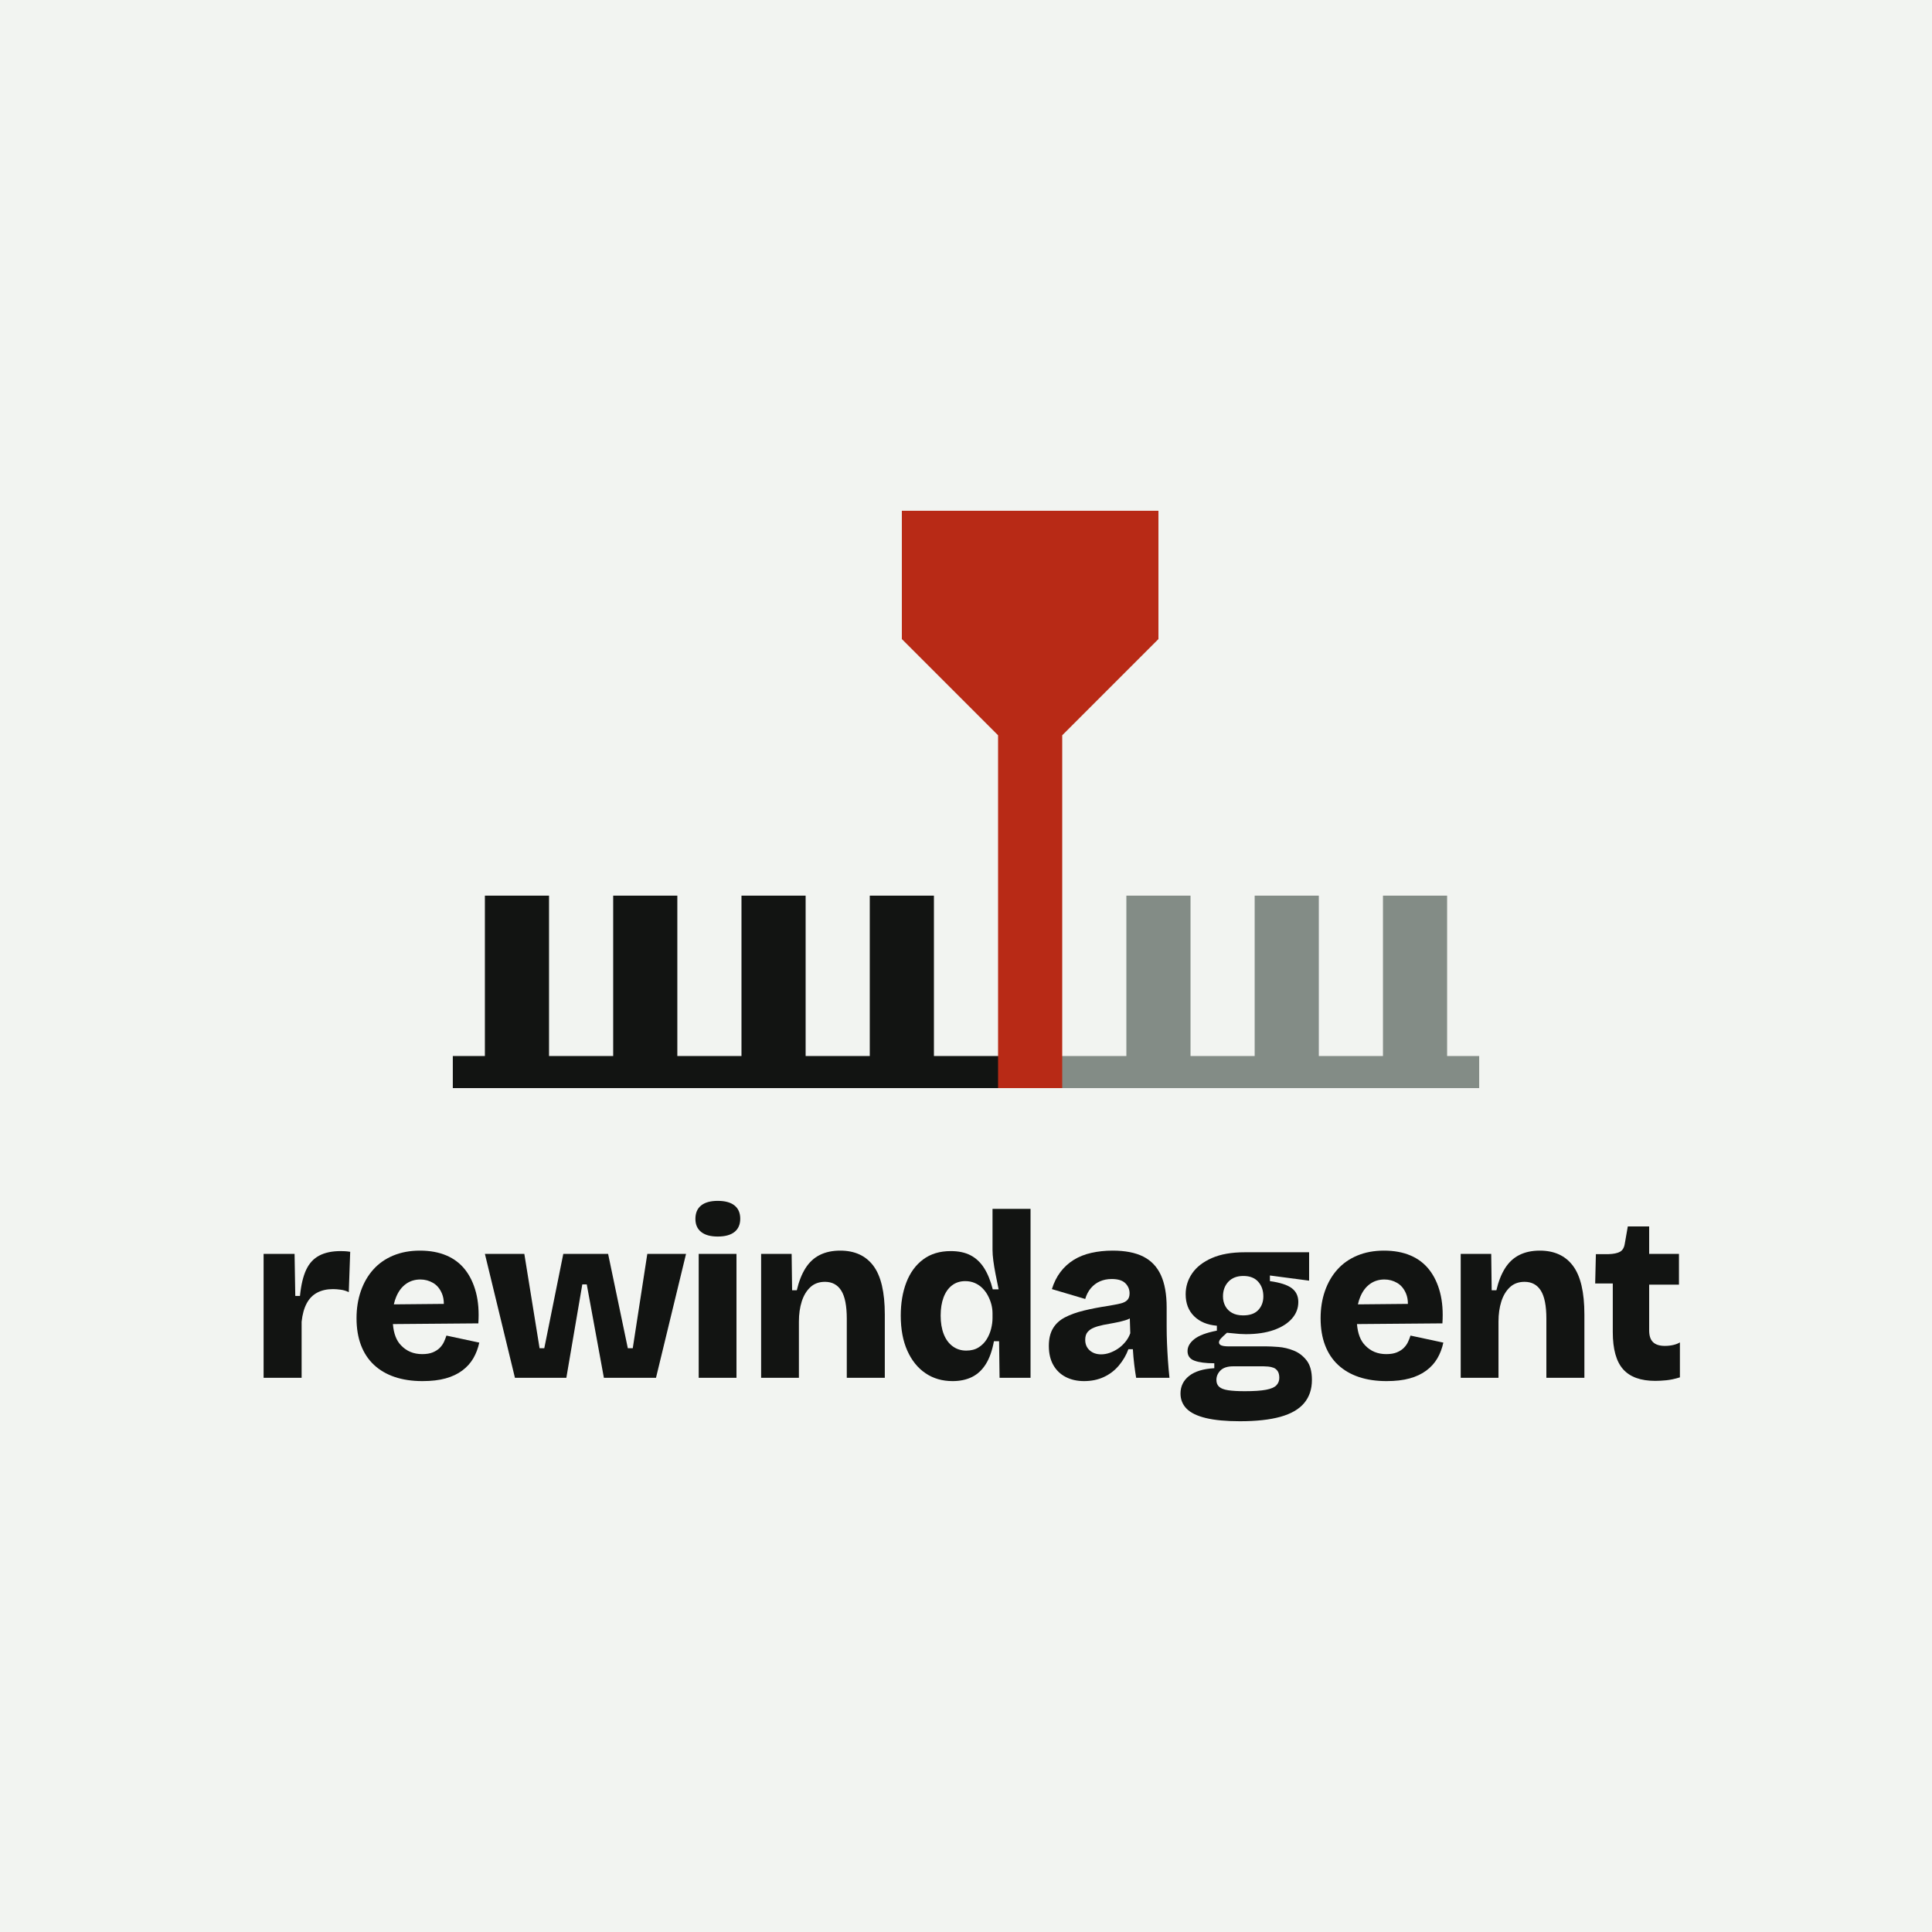
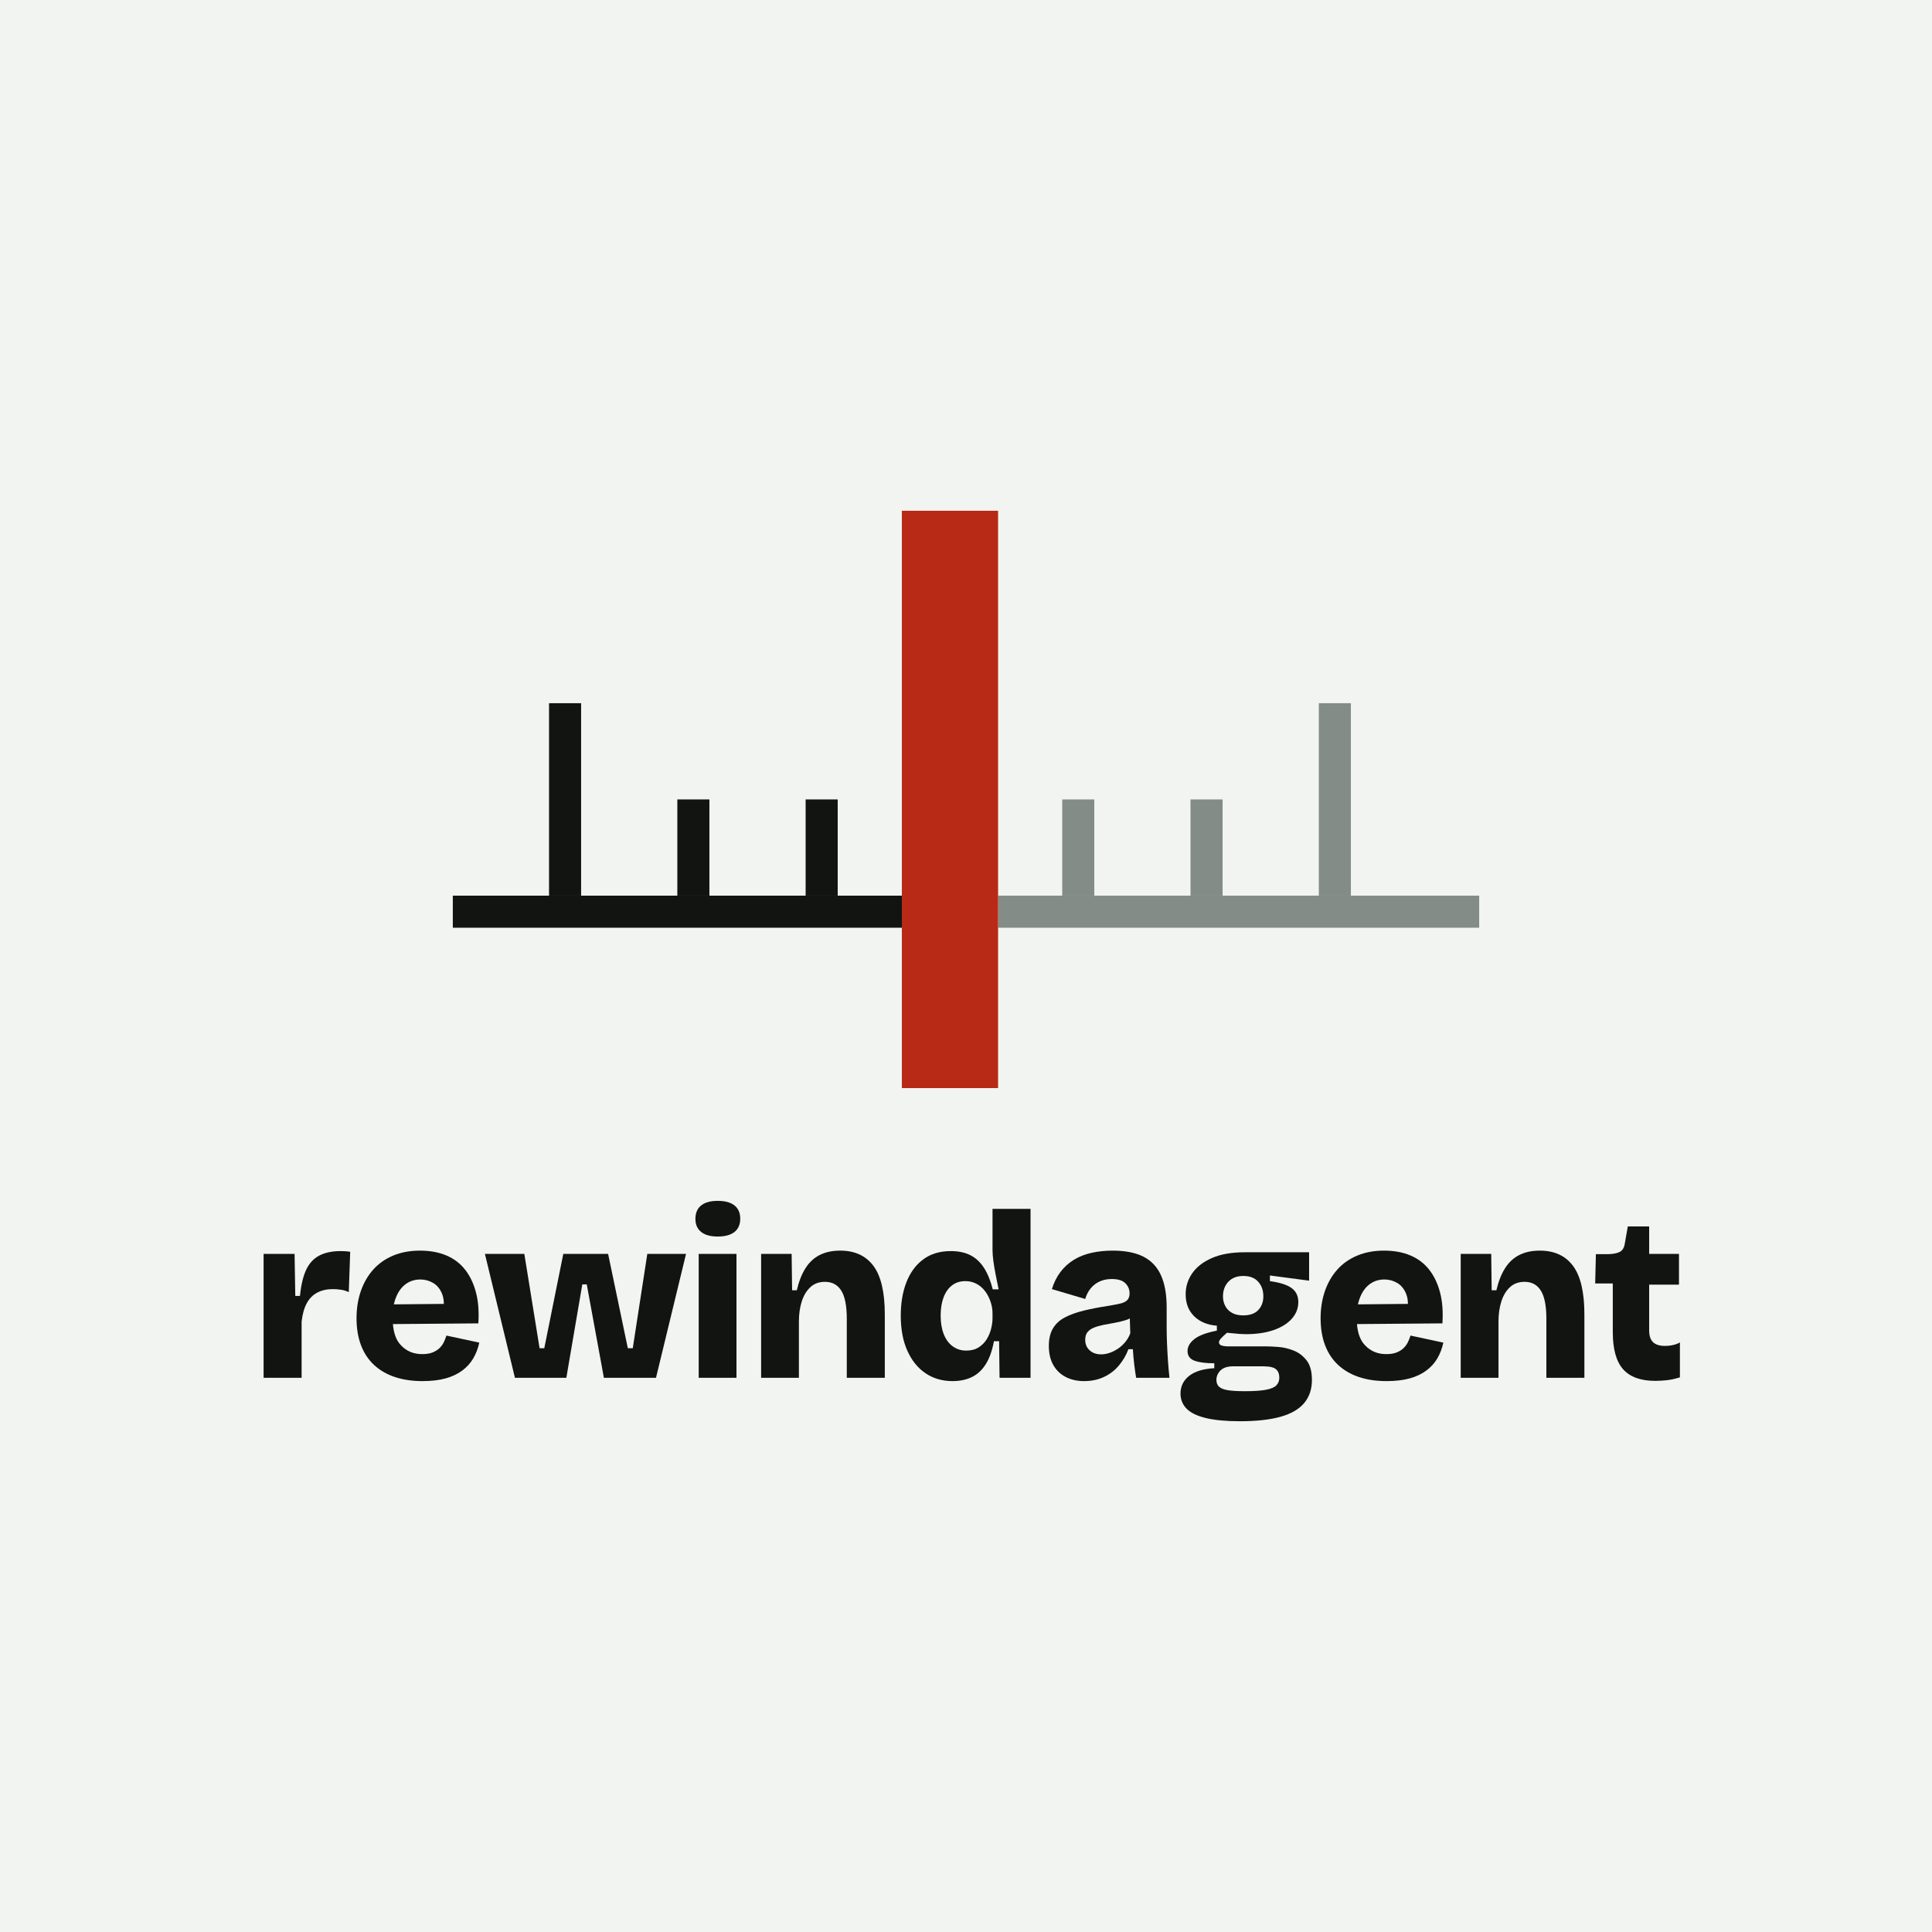
<svg xmlns="http://www.w3.org/2000/svg" viewBox="0 0 1024 1024" width="1024" height="1024" role="img">
  <rect width="1024" height="1024" fill="#F2F4F1" />
  <g transform="translate(240.000 151.715) scale(34)">
-     <rect x="0" y="12" width="9" height="0.5" fill="#121412" />
-     <rect x="9" y="12" width="7" height="0.5" fill="#838C86" />
-     <rect x="0.5" y="9.5" width="1" height="3" fill="#121412" />
-     <rect x="2.5" y="9.5" width="1" height="3" fill="#121412" />
-     <rect x="4.5" y="9.5" width="1" height="3" fill="#121412" />
-     <rect x="6.5" y="9.5" width="1" height="3" fill="#121412" />
-     <rect x="10.5" y="9.5" width="1" height="3" fill="#838C86" />
-     <rect x="12.5" y="9.5" width="1" height="3" fill="#838C86" />
-     <rect x="14.5" y="9.5" width="1" height="3" fill="#838C86" />
-     <path d="M7 3.5H11V5.5L9.5 7V12.5H8.5V7L7 5.5Z" fill="#B82A16" />
+     <rect x="0" y="9.5" width="7" height="0.5" fill="#121412" />
+     <rect x="8.5" y="9.5" width="7.5" height="0.5" fill="#838C86" />
+     <rect x="1.5" y="6.5" width="0.5" height="3" fill="#121412" />
+     <rect x="3.5" y="8" width="0.5" height="1.5" fill="#121412" />
+     <rect x="5.5" y="8" width="0.5" height="1.5" fill="#121412" />
+     <rect x="9.5" y="8" width="0.5" height="1.5" fill="#838C86" />
+     <rect x="11.5" y="8" width="0.5" height="1.5" fill="#838C86" />
+     <rect x="13.5" y="6.5" width="0.5" height="3" fill="#838C86" />
+     <path d="M7 3.5H8.5V12.5H7Z" fill="#B82A16" />
  </g>
  <g fill="#121412">
    <path transform="translate(132.000 730.273) scale(0.12439 -0.12439)" d="M62 0V528H194L197 349H217Q224 419 243.5 460.5Q263 502 299.5 521.0Q336 540 390 540Q398 540 408.0 539.5Q418 539 431 537L425 365Q409 373 390.5 375.5Q372 378 358 378Q319 378 290.5 363.0Q262 348 245.5 317.0Q229 286 224 239V0Z" />
    <path transform="translate(184.989 730.273) scale(0.12439 -0.12439)" d="M313 -14Q247 -14 195.0 3.5Q143 21 106.5 55.0Q70 89 51.0 139.0Q32 189 32 254Q32 317 50.5 370.0Q69 423 103.5 461.5Q138 500 188.5 521.0Q239 542 302 542Q366 542 414.5 521.5Q463 501 494.5 461.0Q526 421 541.0 363.5Q556 306 551 232L187 229Q192 168 222 138Q257 101 312 101Q339 101 357.0 108.5Q375 116 386.5 127.5Q398 139 404.5 153.0Q411 167 415 180L555 150Q547 113 529.5 83.0Q512 53 482.5 31.0Q453 9 411.5 -2.5Q370 -14 313 -14ZM191 313 404 315Q404 340 396 359Q383 390 358.0 404.5Q333 419 304 419Q269 419 242.5 400.0Q216 381 201 345Q195 331 191 313Z" />
    <path transform="translate(255.516 730.273) scale(0.12439 -0.12439)" d="M140 0 12 528H180L245 126H265L346 528H537L621 126H642L704 528H869L741 0H519L446 398H427L359 0Z" />
    <path transform="translate(362.612 730.273) scale(0.12439 -0.12439)" d="M62 0V528H223V0ZM143 602Q97 602 72.5 621.5Q48 641 48 677Q48 715 72.5 734.5Q97 754 143 754Q190 754 214.5 734.5Q239 715 239 678Q239 641 214.5 621.5Q190 602 143 602Z" />
    <path transform="translate(395.699 730.273) scale(0.12439 -0.12439)" d="M62 0V528H192L194 373H214Q227 429 251.0 467.0Q275 505 312.0 523.5Q349 542 399 542Q492 542 540.5 477.0Q589 412 589 270V0H427V252Q427 334 403.5 371.5Q380 409 334 409Q296 409 271.5 386.0Q247 363 235.0 325.0Q223 287 223 240V0Z" />
    <path transform="translate(473.191 730.273) scale(0.12439 -0.12439)" d="M255 -14Q189 -14 139.5 19.5Q90 53 62.0 115.5Q34 178 34 265Q34 345 58.0 407.0Q82 469 129.5 504.5Q177 540 247 540Q297 540 331.5 522.0Q366 504 389.0 468.0Q412 432 426 377H451Q444 411 438.0 441.5Q432 472 428.5 498.5Q425 525 425 545V720H587V0H455L453 156H431Q420 96 396.5 58.5Q373 21 337.5 3.5Q302 -14 255 -14ZM313 116Q344 116 365.5 129.5Q387 143 400.0 164.0Q413 185 419.0 209.0Q425 233 425 254V275Q425 294 420.0 313.0Q415 332 405.5 350.0Q396 368 382.0 382.0Q368 396 349.5 404.0Q331 412 309 412Q276 412 252.5 394.0Q229 376 216.5 343.0Q204 310 204.0 265.0Q204 220 217.0 186.5Q230 153 255.0 134.5Q280 116 313 116Z" />
    <path transform="translate(551.430 730.273) scale(0.12439 -0.12439)" d="M186 -14Q142 -14 108.0 3.5Q74 21 55.0 54.5Q36 88 36 136Q36 181 53.5 210.5Q71 240 104.5 257.5Q138 275 185.0 286.5Q232 298 292 307Q321 312 340.5 316.5Q360 321 370.0 331.0Q380 341 380 360Q380 385 362.0 403.0Q344 421 304 421Q276 421 253.5 411.0Q231 401 215.0 382.0Q199 363 191 336L49 378Q62 420 85.5 451.0Q109 482 142.0 502.5Q175 523 217.5 532.5Q260 542 308 542Q388 542 438.5 516.5Q489 491 513.5 437.5Q538 384 538 300V219Q538 183 539.5 146.5Q541 110 543.5 73.5Q546 37 550 0H408Q404 23 400.0 55.5Q396 88 394 122H375Q361 84 334.5 52.5Q308 21 270.5 3.5Q233 -14 186 -14ZM259 100Q277 100 295.5 106.5Q314 113 331.0 124.5Q348 136 362.0 153.0Q376 170 383 190L381 253Q372 248 361 245Q338 238 314.5 234.0Q291 230 268.5 225.5Q246 221 228.5 214.0Q211 207 201.0 195.0Q191 183 191 162Q191 134 210.0 117.0Q229 100 259 100Z" />
    <path transform="translate(622.953 730.273) scale(0.12439 -0.12439)" d="M275 -185Q187 -185 130.5 -171.5Q74 -158 48.0 -131.5Q22 -105 22 -67Q22 -21 58.5 8.0Q95 37 166 41V62Q111 62 81.5 73.0Q52 84 52 114Q52 142 81.0 165.0Q110 188 177 201V222Q116 227 80.0 262.5Q44 298 44 356Q44 405 72.0 445.5Q100 486 156.0 510.5Q212 535 296 535H570V414L403 436V412Q468 403 496.0 382.0Q524 361 524 323Q524 283 496.5 252.0Q469 221 419.0 203.5Q369 186 300 186Q288 186 273.5 187.0Q259 188 220 192Q204 178 195.0 168.5Q186 159 186 151Q186 145 191.0 141.0Q196 137 205.5 135.5Q215 134 226 134H387Q407 134 439.5 131.5Q472 129 504.5 116.0Q537 103 559.5 74.0Q582 45 582 -9Q582 -68 549.0 -107.5Q516 -147 448.0 -166.0Q380 -185 275 -185ZM296 -57Q354 -57 386.0 -51.0Q418 -45 430.5 -32.0Q443 -19 443 0Q443 18 436.0 28.5Q429 39 418.0 43.0Q407 47 395.5 48.0Q384 49 376 49H247Q210 49 192.5 31.5Q175 14 175 -9Q175 -28 187.0 -38.5Q199 -49 225.5 -53.0Q252 -57 296 -57ZM289 266Q332 266 353.5 289.0Q375 312 375 347Q375 385 353.0 409.5Q331 434 290 434Q249 434 226.0 409.5Q203 385 203 347Q203 324 213.0 305.5Q223 287 242.0 276.5Q261 266 289 266Z" />
    <path transform="translate(695.967 730.273) scale(0.12439 -0.12439)" d="M313 -14Q247 -14 195.0 3.5Q143 21 106.5 55.0Q70 89 51.0 139.0Q32 189 32 254Q32 317 50.5 370.0Q69 423 103.5 461.5Q138 500 188.5 521.0Q239 542 302 542Q366 542 414.5 521.5Q463 501 494.5 461.0Q526 421 541.0 363.5Q556 306 551 232L187 229Q192 168 222 138Q257 101 312 101Q339 101 357.0 108.5Q375 116 386.5 127.5Q398 139 404.5 153.0Q411 167 415 180L555 150Q547 113 529.5 83.0Q512 53 482.5 31.0Q453 9 411.5 -2.5Q370 -14 313 -14ZM191 313 404 315Q404 340 396 359Q383 390 358.0 404.5Q333 419 304 419Q269 419 242.5 400.0Q216 381 201 345Q195 331 191 313Z" />
    <path transform="translate(766.494 730.273) scale(0.12439 -0.12439)" d="M62 0V528H192L194 373H214Q227 429 251.0 467.0Q275 505 312.0 523.5Q349 542 399 542Q492 542 540.5 477.0Q589 412 589 270V0H427V252Q427 334 403.5 371.5Q380 409 334 409Q296 409 271.5 386.0Q247 363 235.0 325.0Q223 287 223 240V0Z" />
    <path transform="translate(843.987 730.273) scale(0.12439 -0.12439)" d="M268 -13Q175 -13 131.0 36.5Q87 86 87 195V402H12L15 527H69Q101 528 117.5 537.0Q134 546 138 571L151 645H242V528H369V397H242V202Q242 168 258.5 152.0Q275 136 309 136Q328 136 345.0 140.0Q362 144 373 151V2Q341 -8 314.5 -10.5Q288 -13 268 -13Z" />
  </g>
</svg>
